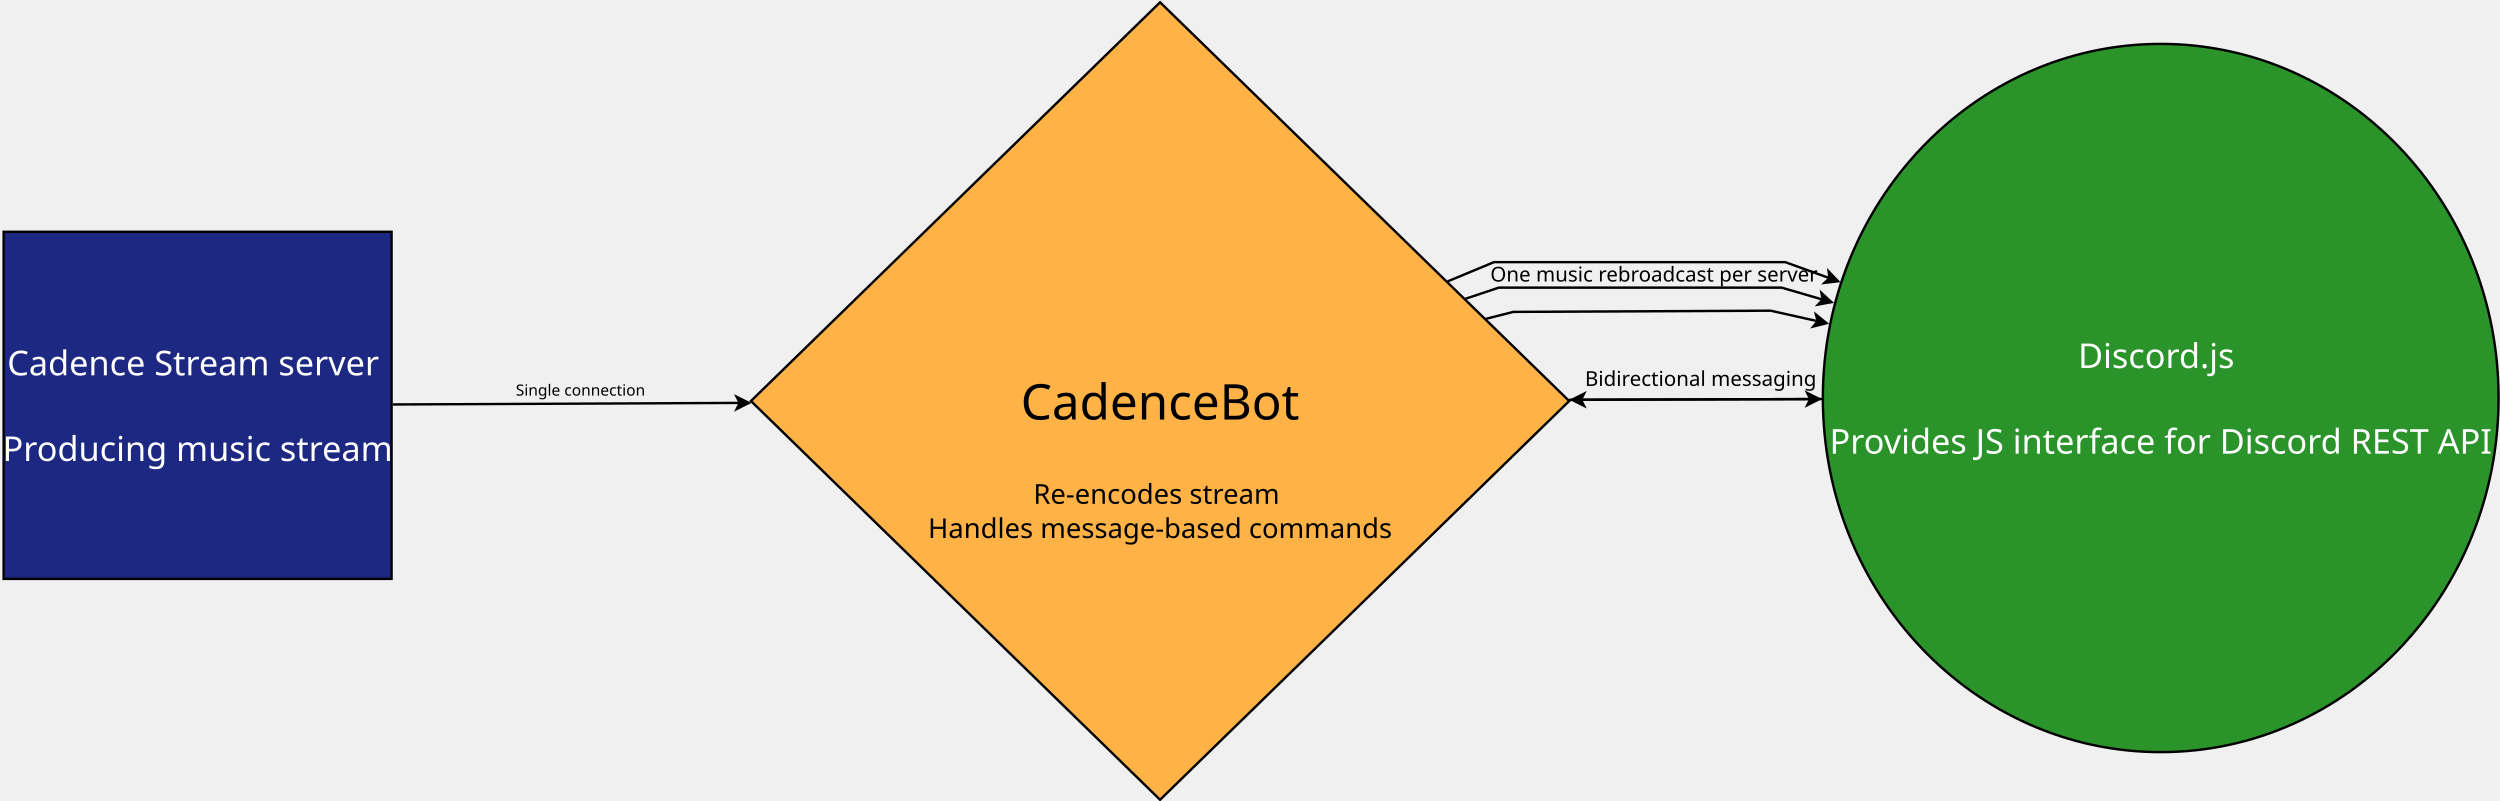
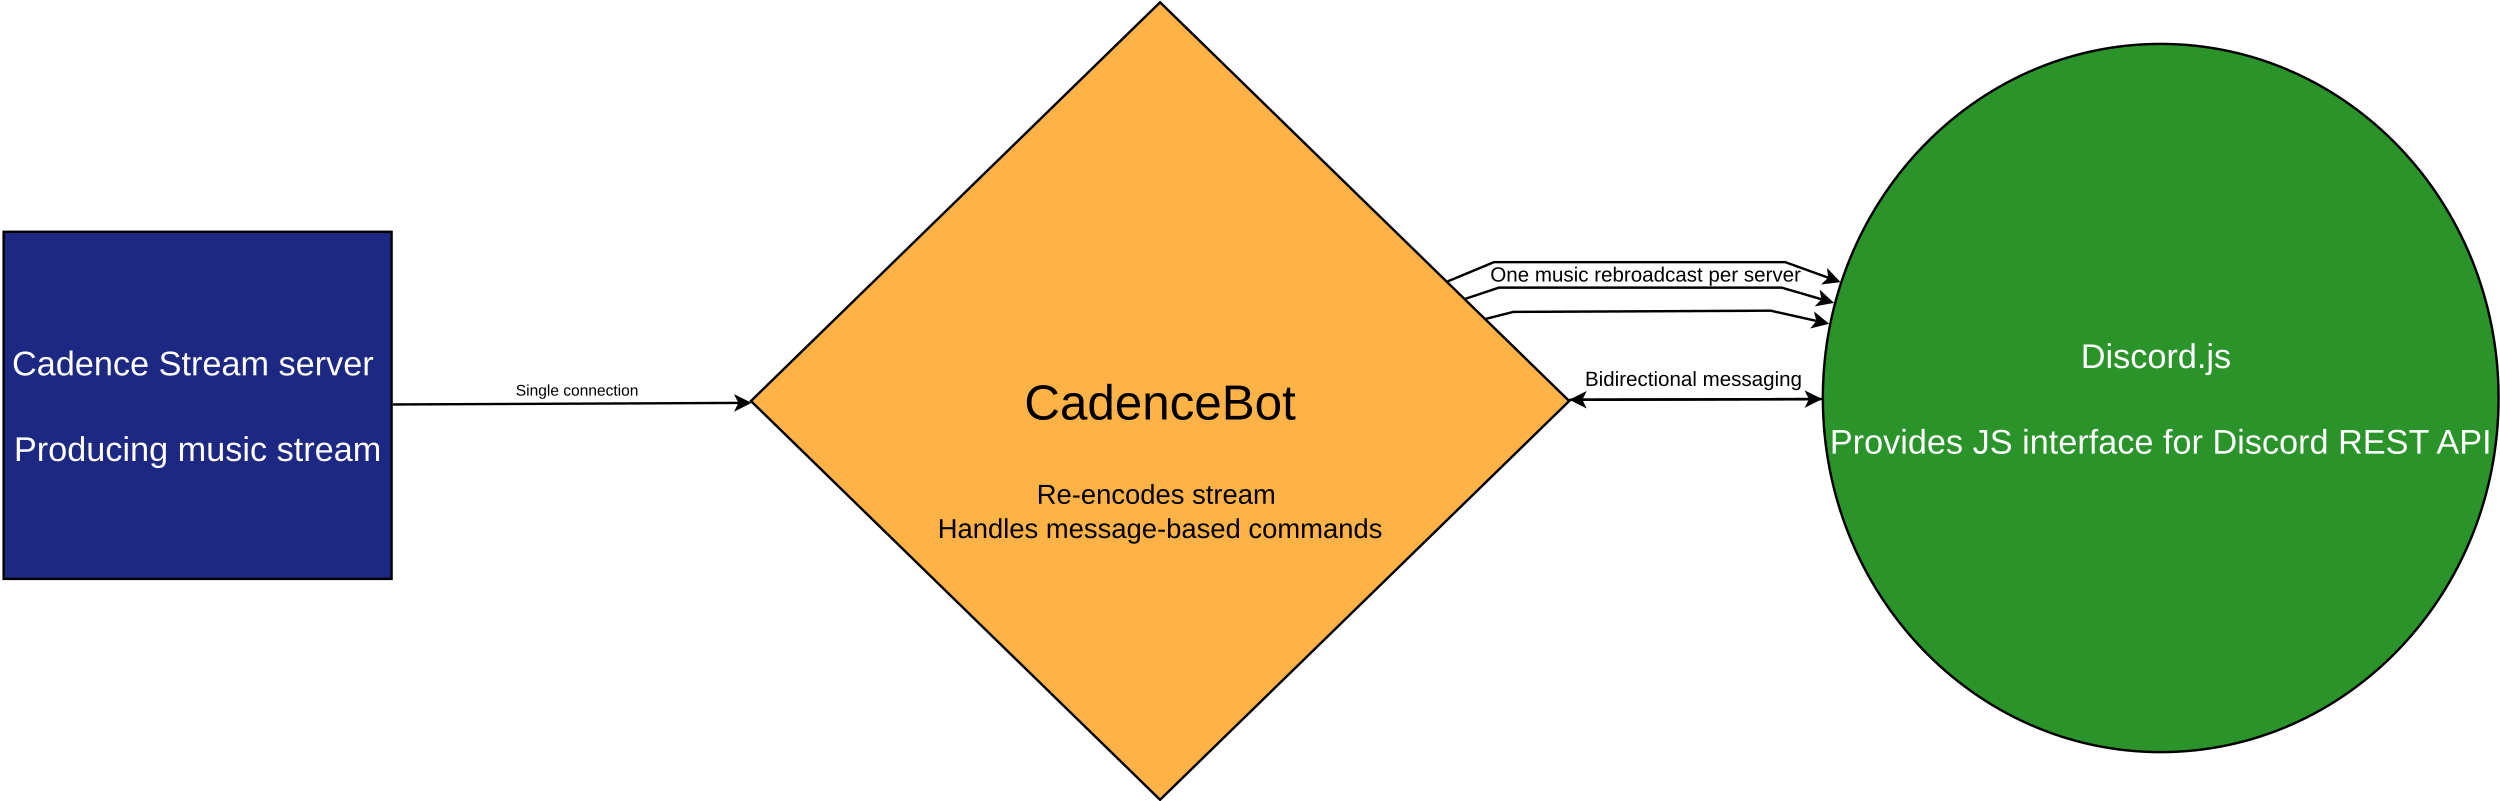
- <svg xmlns="http://www.w3.org/2000/svg" width="103cm" height="33cm" viewBox="248 222 2058 660">
-   <g>
-     <polygon style="fill: #ffb347" points="1202.89,223.893 1540,552.447 1202.89,881 865.787,552.447 " />
-     <polygon style="fill: none; fill-opacity:0; stroke-width: 2; stroke: #000000" points="1202.89,223.893 1540,552.447 1202.89,881 865.787,552.447 " />
-     <text font-size="40.639" style="fill: #000000;text-anchor:middle;font-family:sans-serif;font-style:normal;font-weight:normal" x="1202.89" y="567.697">
-       <tspan x="1202.89" y="567.697">CadenceBot</tspan>
+ <svg xmlns="http://www.w3.org/2000/svg" width="103cm" height="33cm" viewBox="248 222 2058 660" version="1.1" id="svg3068">
+   <defs id="defs3072" />
+   <rect style="fill:#ffffff;stroke-width:0.529" id="rect3074" width="2082.734" height="673.185" x="237.886" y="216.187" />
+   <g id="g2964">
+     <polygon style="fill: #ffb347" points="1202.89,223.893 1540,552.447 1202.89,881 865.787,552.447 " id="polygon2956" />
+     <polygon style="fill: none; fill-opacity:0; stroke-width: 2; stroke: #000000" points="1202.89,223.893 1540,552.447 1202.89,881 865.787,552.447 " id="polygon2958" />
+     <text font-size="40.639" style="fill: #000000;text-anchor:middle;font-family:Arial,sans-serif;font-style:normal;font-weight:normal" x="1202.89" y="567.697" id="text2962">
+       <tspan x="1202.89" y="567.697" id="tspan2960">CadenceBot</tspan>
    </text>
  </g>
-   <g>
-     <ellipse style="fill: #2a932a" cx="2027.43" cy="549.966" rx="278.398" ry="291.79" />
-     <ellipse style="fill: none; fill-opacity:0; stroke-width: 2; stroke: #000000" cx="2027.43" cy="549.966" rx="278.398" ry="291.79" />
-     <text font-size="28.222" style="fill: #ffffff;text-anchor:middle;font-family:sans-serif;font-style:normal;font-weight:normal" x="2027.43" y="525.25">
-       <tspan x="2027.43" y="525.25">Discord.js</tspan>
-       <tspan x="2027.43" y="560.527" />
-       <tspan x="2027.43" y="595.805">Provides JS interface for Discord REST API</tspan>
+   <g id="g2978">
+     <ellipse style="fill: #2a932a" cx="2027.43" cy="549.966" rx="278.398" ry="291.79" id="ellipse2966" />
+     <ellipse style="fill: none; fill-opacity:0; stroke-width: 2; stroke: #000000" cx="2027.43" cy="549.966" rx="278.398" ry="291.79" id="ellipse2968" />
+     <text font-size="28.222" style="fill: #ffffff;text-anchor:middle;font-family:Arial,sans-serif;font-style:normal;font-weight:normal" x="2027.43" y="525.25" id="text2976">
+       <tspan x="2027.43" y="525.25" id="tspan2970">Discord.js</tspan>
+       <tspan x="2027.43" y="560.527" id="tspan2972" />
+       <tspan x="2027.43" y="595.805" id="tspan2974">Provides JS interface for Discord REST API</tspan>
    </text>
  </g>
-   <g>
-     <rect style="fill: #1d2882" x="250" y="413" width="319.65" height="286" />
-     <rect style="fill: none; fill-opacity:0; stroke-width: 2; stroke: #000000" x="250" y="413" width="319.65" height="286" />
-     <text font-size="28.222" style="fill: #ffffff;text-anchor:middle;font-family:sans-serif;font-style:normal;font-weight:normal" x="409.825" y="531.283">
-       <tspan x="409.825" y="531.283">Cadence Stream server</tspan>
-       <tspan x="409.825" y="566.561" />
-       <tspan x="409.825" y="601.839">Producing music stream</tspan>
+   <g id="g2992">
+     <rect style="fill: #1d2882" x="250" y="413" width="319.65" height="286" id="rect2980" />
+     <rect style="fill: none; fill-opacity:0; stroke-width: 2; stroke: #000000" x="250" y="413" width="319.65" height="286" id="rect2982" />
+     <text font-size="28.222" style="fill: #ffffff;text-anchor:middle;font-family:Arial,sans-serif;font-style:normal;font-weight:normal" x="409.825" y="531.283" id="text2990">
+       <tspan x="409.825" y="531.283" id="tspan2984">Cadence Stream server</tspan>
+       <tspan x="409.825" y="566.561" id="tspan2986" />
+       <tspan x="409.825" y="601.839" id="tspan2988">Producing music stream</tspan>
    </text>
  </g>
-   <g>
-     <line style="fill: none; fill-opacity:0; stroke-width: 2; stroke: #000000" x1="570.639" y1="555.279" x2="856.567" y2="553.998" />
-     <polygon style="fill: #000000" points="864.067,553.965 854.089,559.01 856.567,553.998 854.044,549.01 " />
-     <polygon style="fill: none; fill-opacity:0; stroke-width: 2; stroke: #000000" points="864.067,553.965 854.089,559.01 856.567,553.998 854.044,549.01 " />
+   <g id="g3000">
+     <line style="fill: none; fill-opacity:0; stroke-width: 2; stroke: #000000" x1="570.639" y1="555.279" x2="856.567" y2="553.998" id="line2994" />
+     <polygon style="fill: #000000" points="864.067,553.965 854.089,559.01 856.567,553.998 854.044,549.01 " id="polygon2996" />
+     <polygon style="fill: none; fill-opacity:0; stroke-width: 2; stroke: #000000" points="864.067,553.965 854.089,559.01 856.567,553.998 854.044,549.01 " id="polygon2998" />
  </g>
-   <text font-size="12.8" style="fill: #000000;text-anchor:start;font-family:sans-serif;font-style:normal;font-weight:normal" x="672" y="548">
-     <tspan x="672" y="548">Single connection</tspan>
+   <text font-size="12.8" style="fill: #000000;text-anchor:start;font-family:Arial,sans-serif;font-style:normal;font-weight:normal" x="672" y="548" id="text3004">
+     <tspan x="672" y="548" id="tspan3002">Single connection</tspan>
  </text>
-   <text font-size="22.577" style="fill: #000000;text-anchor:middle;font-family:sans-serif;font-style:normal;font-weight:normal" x="1202.89" y="552.447">
-     <tspan x="1202.89" y="552.447" />
-     <tspan x="1202.89" y="580.669" />
-     <tspan x="1202.89" y="608.891" />
-     <tspan x="1202.89" y="637.113">Re-encodes stream</tspan>
-     <tspan x="1202.89" y="665.336">Handles message-based commands</tspan>
+   <text font-size="22.577" style="fill: #000000;text-anchor:middle;font-family:Arial,sans-serif;font-style:normal;font-weight:normal" x="1202.89" y="552.447" id="text3016">
+     <tspan x="1202.89" y="552.447" id="tspan3006" />
+     <tspan x="1202.89" y="580.669" id="tspan3008" />
+     <tspan x="1202.89" y="608.891" id="tspan3010" />
+     <tspan x="1202.89" y="637.113" id="tspan3012">Re-encodes stream</tspan>
+     <tspan x="1202.89" y="665.336" id="tspan3014">Handles message-based commands</tspan>
  </text>
-   <text font-size="16.933" style="fill: #000000;text-anchor:start;font-family:sans-serif;font-style:normal;font-weight:normal" x="1475" y="454">
-     <tspan x="1475" y="454">One music rebroadcast per server</tspan>
+   <text font-size="16.933" style="fill: #000000;text-anchor:start;font-family:Arial,sans-serif;font-style:normal;font-weight:normal" x="1475" y="454" id="text3020">
+     <tspan x="1475" y="454" id="tspan3018">One music rebroadcast per server</tspan>
  </text>
-   <g>
-     <polyline style="fill: none; fill-opacity:0; stroke-width: 2; stroke: #000000" points="1439.87,453.864 1478,438 1718,438 1754.47,451.198 " />
-     <polygon style="fill: #000000" points="1761.53,453.75 1750.42,455.049 1754.47,451.198 1753.82,445.646 " />
-     <polygon style="fill: none; fill-opacity:0; stroke-width: 2; stroke: #000000" points="1761.53,453.75 1750.42,455.049 1754.47,451.198 1753.82,445.646 " />
+   <g id="g3028">
+     <polyline style="fill: none; fill-opacity:0; stroke-width: 2; stroke: #000000" points="1439.87,453.864 1478,438 1718,438 1754.47,451.198 " id="polyline3022" />
+     <polygon style="fill: #000000" points="1761.53,453.75 1750.42,455.049 1754.47,451.198 1753.82,445.646 " id="polygon3024" />
+     <polygon style="fill: none; fill-opacity:0; stroke-width: 2; stroke: #000000" points="1761.53,453.75 1750.42,455.049 1754.47,451.198 1753.82,445.646 " id="polygon3026" />
  </g>
-   <g>
-     <polyline style="fill: none; fill-opacity:0; stroke-width: 2; stroke: #000000" points="1454.56,468.188 1482,459 1715,459 1748.89,468.868 " />
-     <polygon style="fill: #000000" points="1756.09,470.964 1745.09,472.97 1748.89,468.868 1747.89,463.368 " />
-     <polygon style="fill: none; fill-opacity:0; stroke-width: 2; stroke: #000000" points="1756.09,470.964 1745.09,472.97 1748.89,468.868 1747.89,463.368 " />
+   <g id="g3036">
+     <polyline style="fill: none; fill-opacity:0; stroke-width: 2; stroke: #000000" points="1454.56,468.188 1482,459 1715,459 1748.89,468.868 " id="polyline3030" />
+     <polygon style="fill: #000000" points="1756.09,470.964 1745.09,472.97 1748.89,468.868 1747.89,463.368 " id="polygon3032" />
+     <polygon style="fill: none; fill-opacity:0; stroke-width: 2; stroke: #000000" points="1756.09,470.964 1745.09,472.97 1748.89,468.868 1747.89,463.368 " id="polygon3034" />
  </g>
-   <g>
-     <polyline style="fill: none; fill-opacity:0; stroke-width: 2; stroke: #000000" points="1471.49,484.68 1494,479 1706,478 1744.76,486.678 " />
-     <polygon style="fill: #000000" points="1752.08,488.317 1741.23,491.011 1744.76,486.678 1743.41,481.253 " />
-     <polygon style="fill: none; fill-opacity:0; stroke-width: 2; stroke: #000000" points="1752.08,488.317 1741.23,491.011 1744.76,486.678 1743.41,481.253 " />
+   <g id="g3044">
+     <polyline style="fill: none; fill-opacity:0; stroke-width: 2; stroke: #000000" points="1471.49,484.68 1494,479 1706,478 1744.76,486.678 " id="polyline3038" />
+     <polygon style="fill: #000000" points="1752.08,488.317 1741.23,491.011 1744.76,486.678 1743.41,481.253 " id="polygon3040" />
+     <polygon style="fill: none; fill-opacity:0; stroke-width: 2; stroke: #000000" points="1752.08,488.317 1741.23,491.011 1744.76,486.678 1743.41,481.253 " id="polygon3042" />
  </g>
-   <g>
-     <line style="fill: none; fill-opacity:0; stroke-width: 2; stroke: #000000" x1="1539.99" y1="551.433" x2="1738.69" y2="550.835" />
-     <polygon style="fill: #000000" points="1746.19,550.812 1736.21,555.842 1738.69,550.835 1736.17,545.842 " />
-     <polygon style="fill: none; fill-opacity:0; stroke-width: 2; stroke: #000000" points="1746.19,550.812 1736.21,555.842 1738.69,550.835 1736.17,545.842 " />
+   <g id="g3052">
+     <line style="fill: none; fill-opacity:0; stroke-width: 2; stroke: #000000" x1="1539.99" y1="551.433" x2="1738.69" y2="550.835" id="line3046" />
+     <polygon style="fill: #000000" points="1746.19,550.812 1736.21,555.842 1738.69,550.835 1736.17,545.842 " id="polygon3048" />
+     <polygon style="fill: none; fill-opacity:0; stroke-width: 2; stroke: #000000" points="1746.19,550.812 1736.21,555.842 1738.69,550.835 1736.17,545.842 " id="polygon3050" />
  </g>
-   <g>
-     <line style="fill: none; fill-opacity:0; stroke-width: 2; stroke: #000000" x1="1748.43" y1="550.806" x2="1549.72" y2="551.403" />
-     <polygon style="fill: #000000" points="1542.22,551.426 1552.21,546.396 1549.72,551.403 1552.24,556.396 " />
-     <polygon style="fill: none; fill-opacity:0; stroke-width: 2; stroke: #000000" points="1542.22,551.426 1552.21,546.396 1549.72,551.403 1552.24,556.396 " />
+   <g id="g3060">
+     <line style="fill: none; fill-opacity:0; stroke-width: 2; stroke: #000000" x1="1748.43" y1="550.806" x2="1549.72" y2="551.403" id="line3054" />
+     <polygon style="fill: #000000" points="1542.22,551.426 1552.21,546.396 1549.72,551.403 1552.24,556.396 " id="polygon3056" />
+     <polygon style="fill: none; fill-opacity:0; stroke-width: 2; stroke: #000000" points="1542.22,551.426 1552.21,546.396 1549.72,551.403 1552.24,556.396 " id="polygon3058" />
  </g>
-   <text font-size="16.933" style="fill: #000000;text-anchor:start;font-family:sans-serif;font-style:normal;font-weight:normal" x="1553" y="540">
-     <tspan x="1553" y="540">Bidirectional messaging</tspan>
-     <tspan x="1553" y="561.167" />
+   <text font-size="16.933" style="fill: #000000;text-anchor:start;font-family:Arial,sans-serif;font-style:normal;font-weight:normal" x="1553" y="540" id="text3066">
+     <tspan x="1553" y="540" id="tspan3062">Bidirectional messaging</tspan>
+     <tspan x="1553" y="561.167" id="tspan3064" />
  </text>
</svg>
